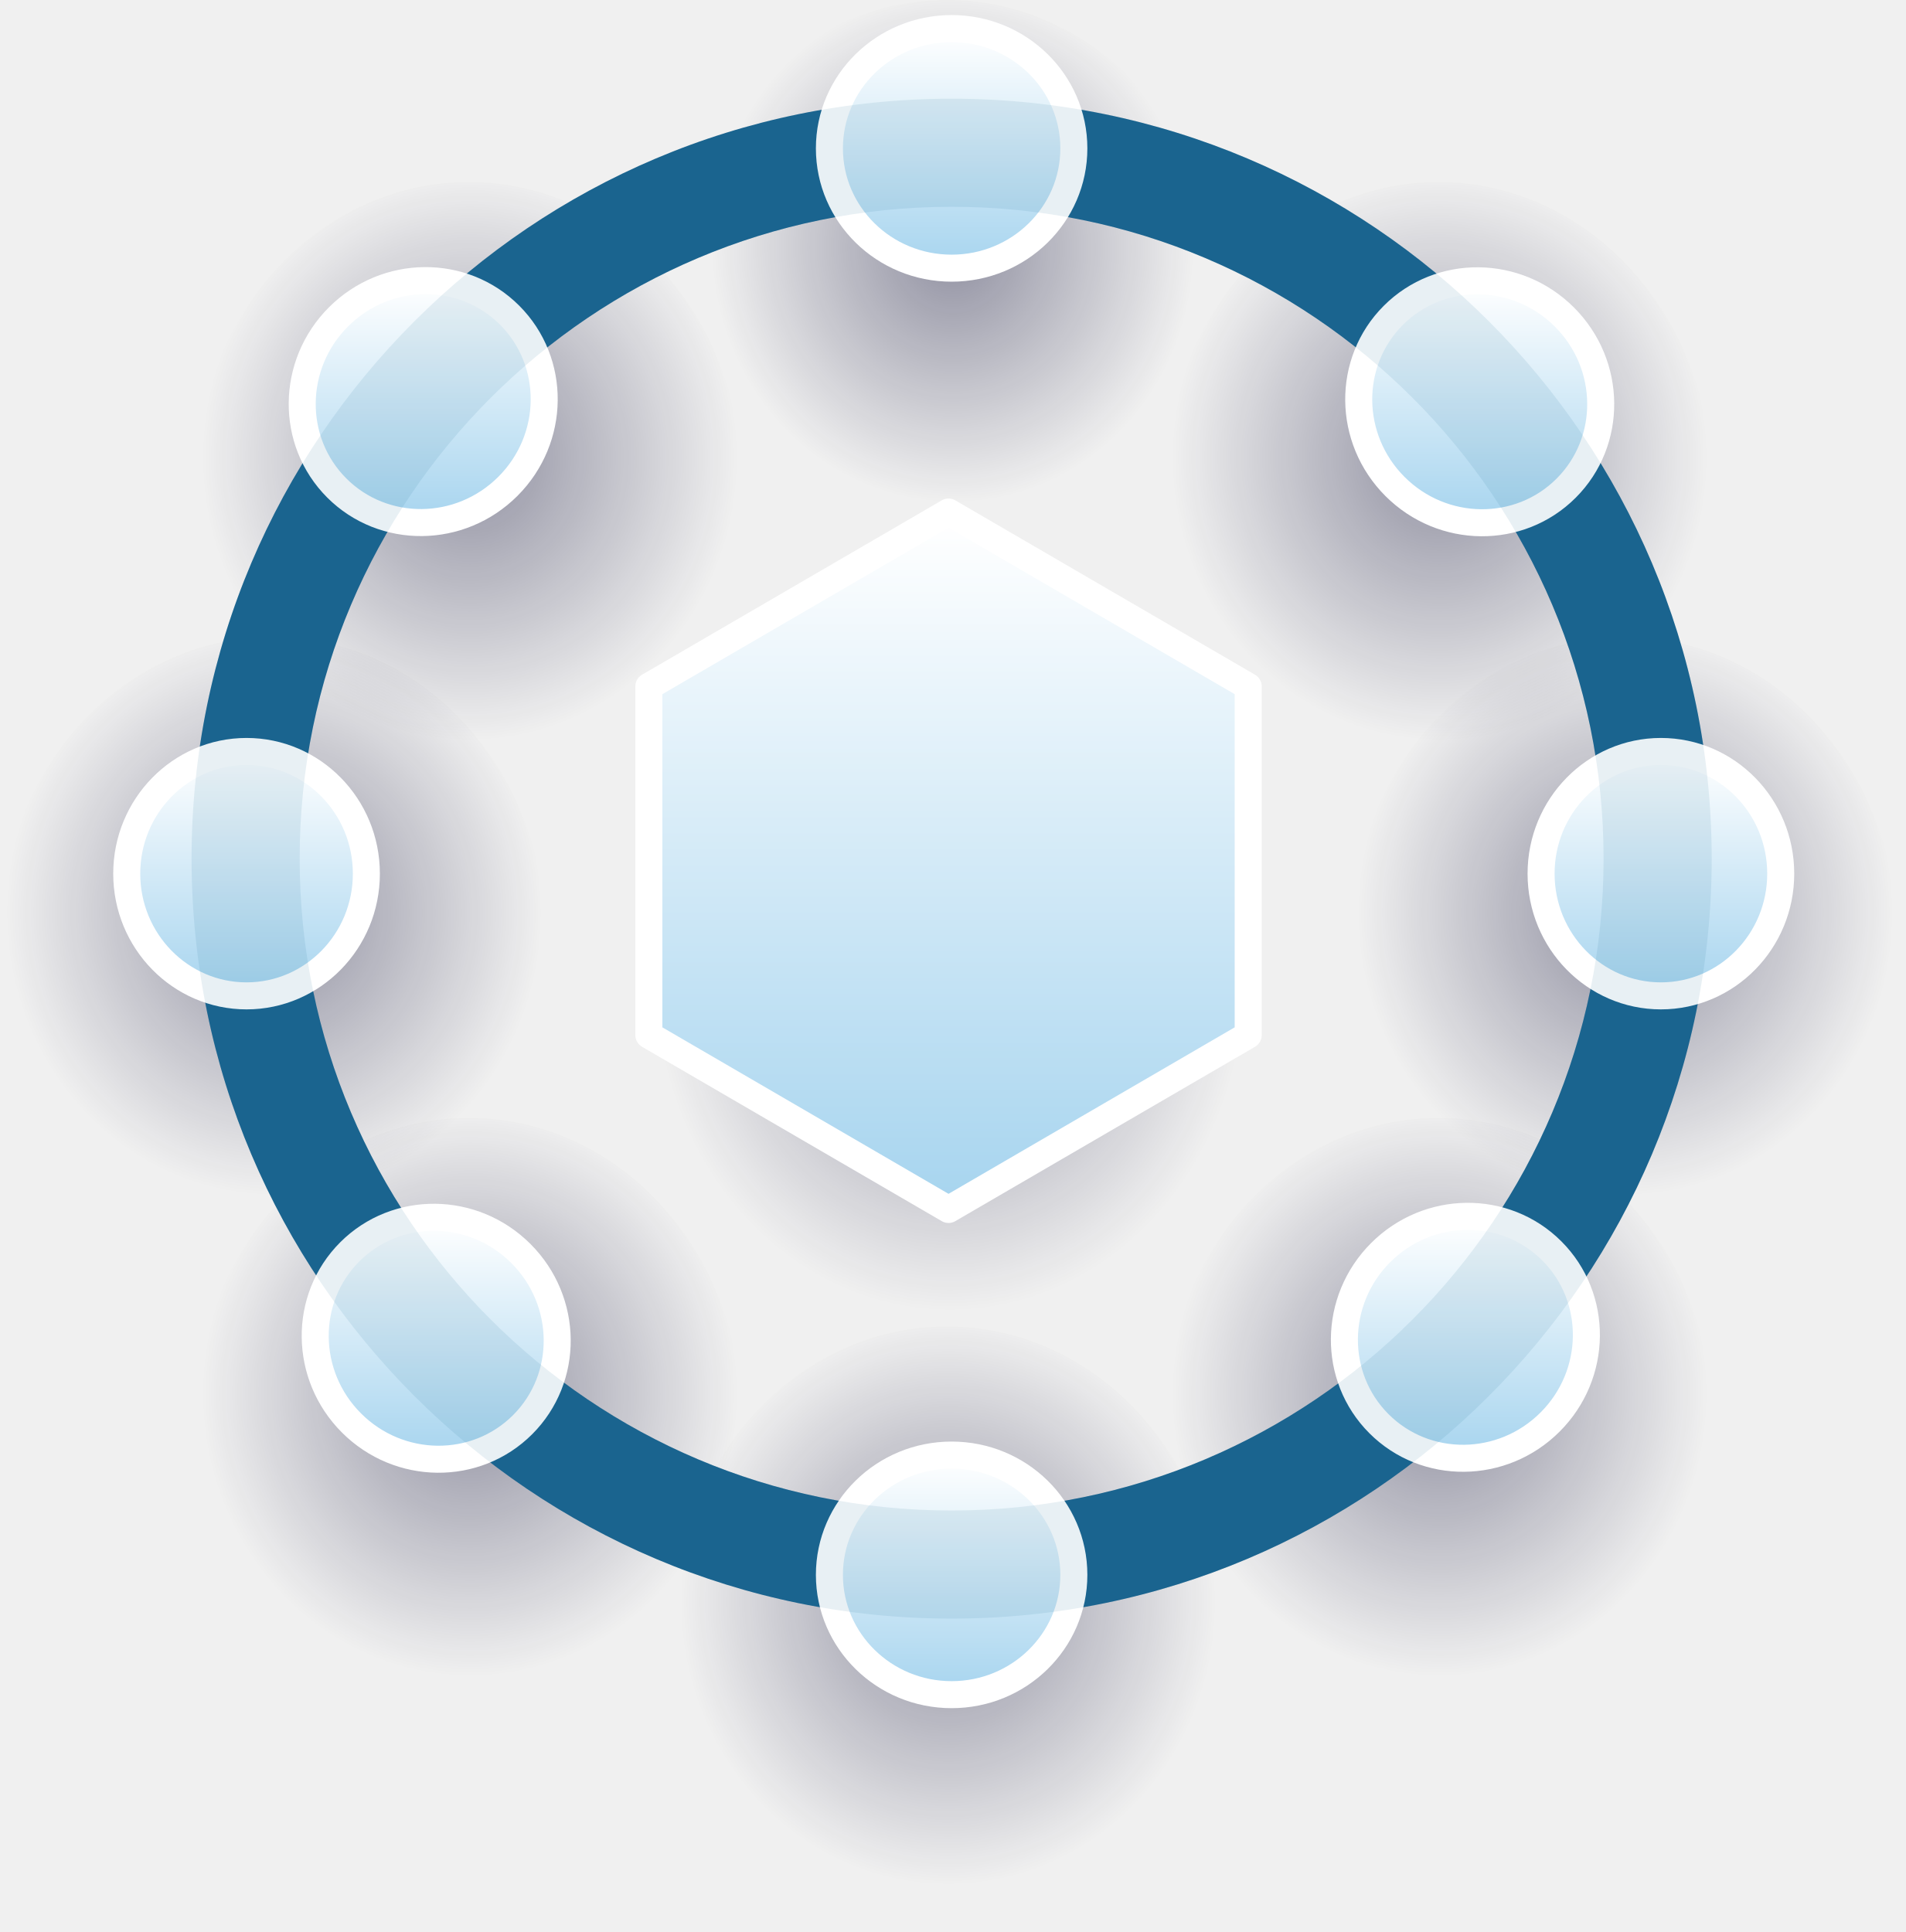
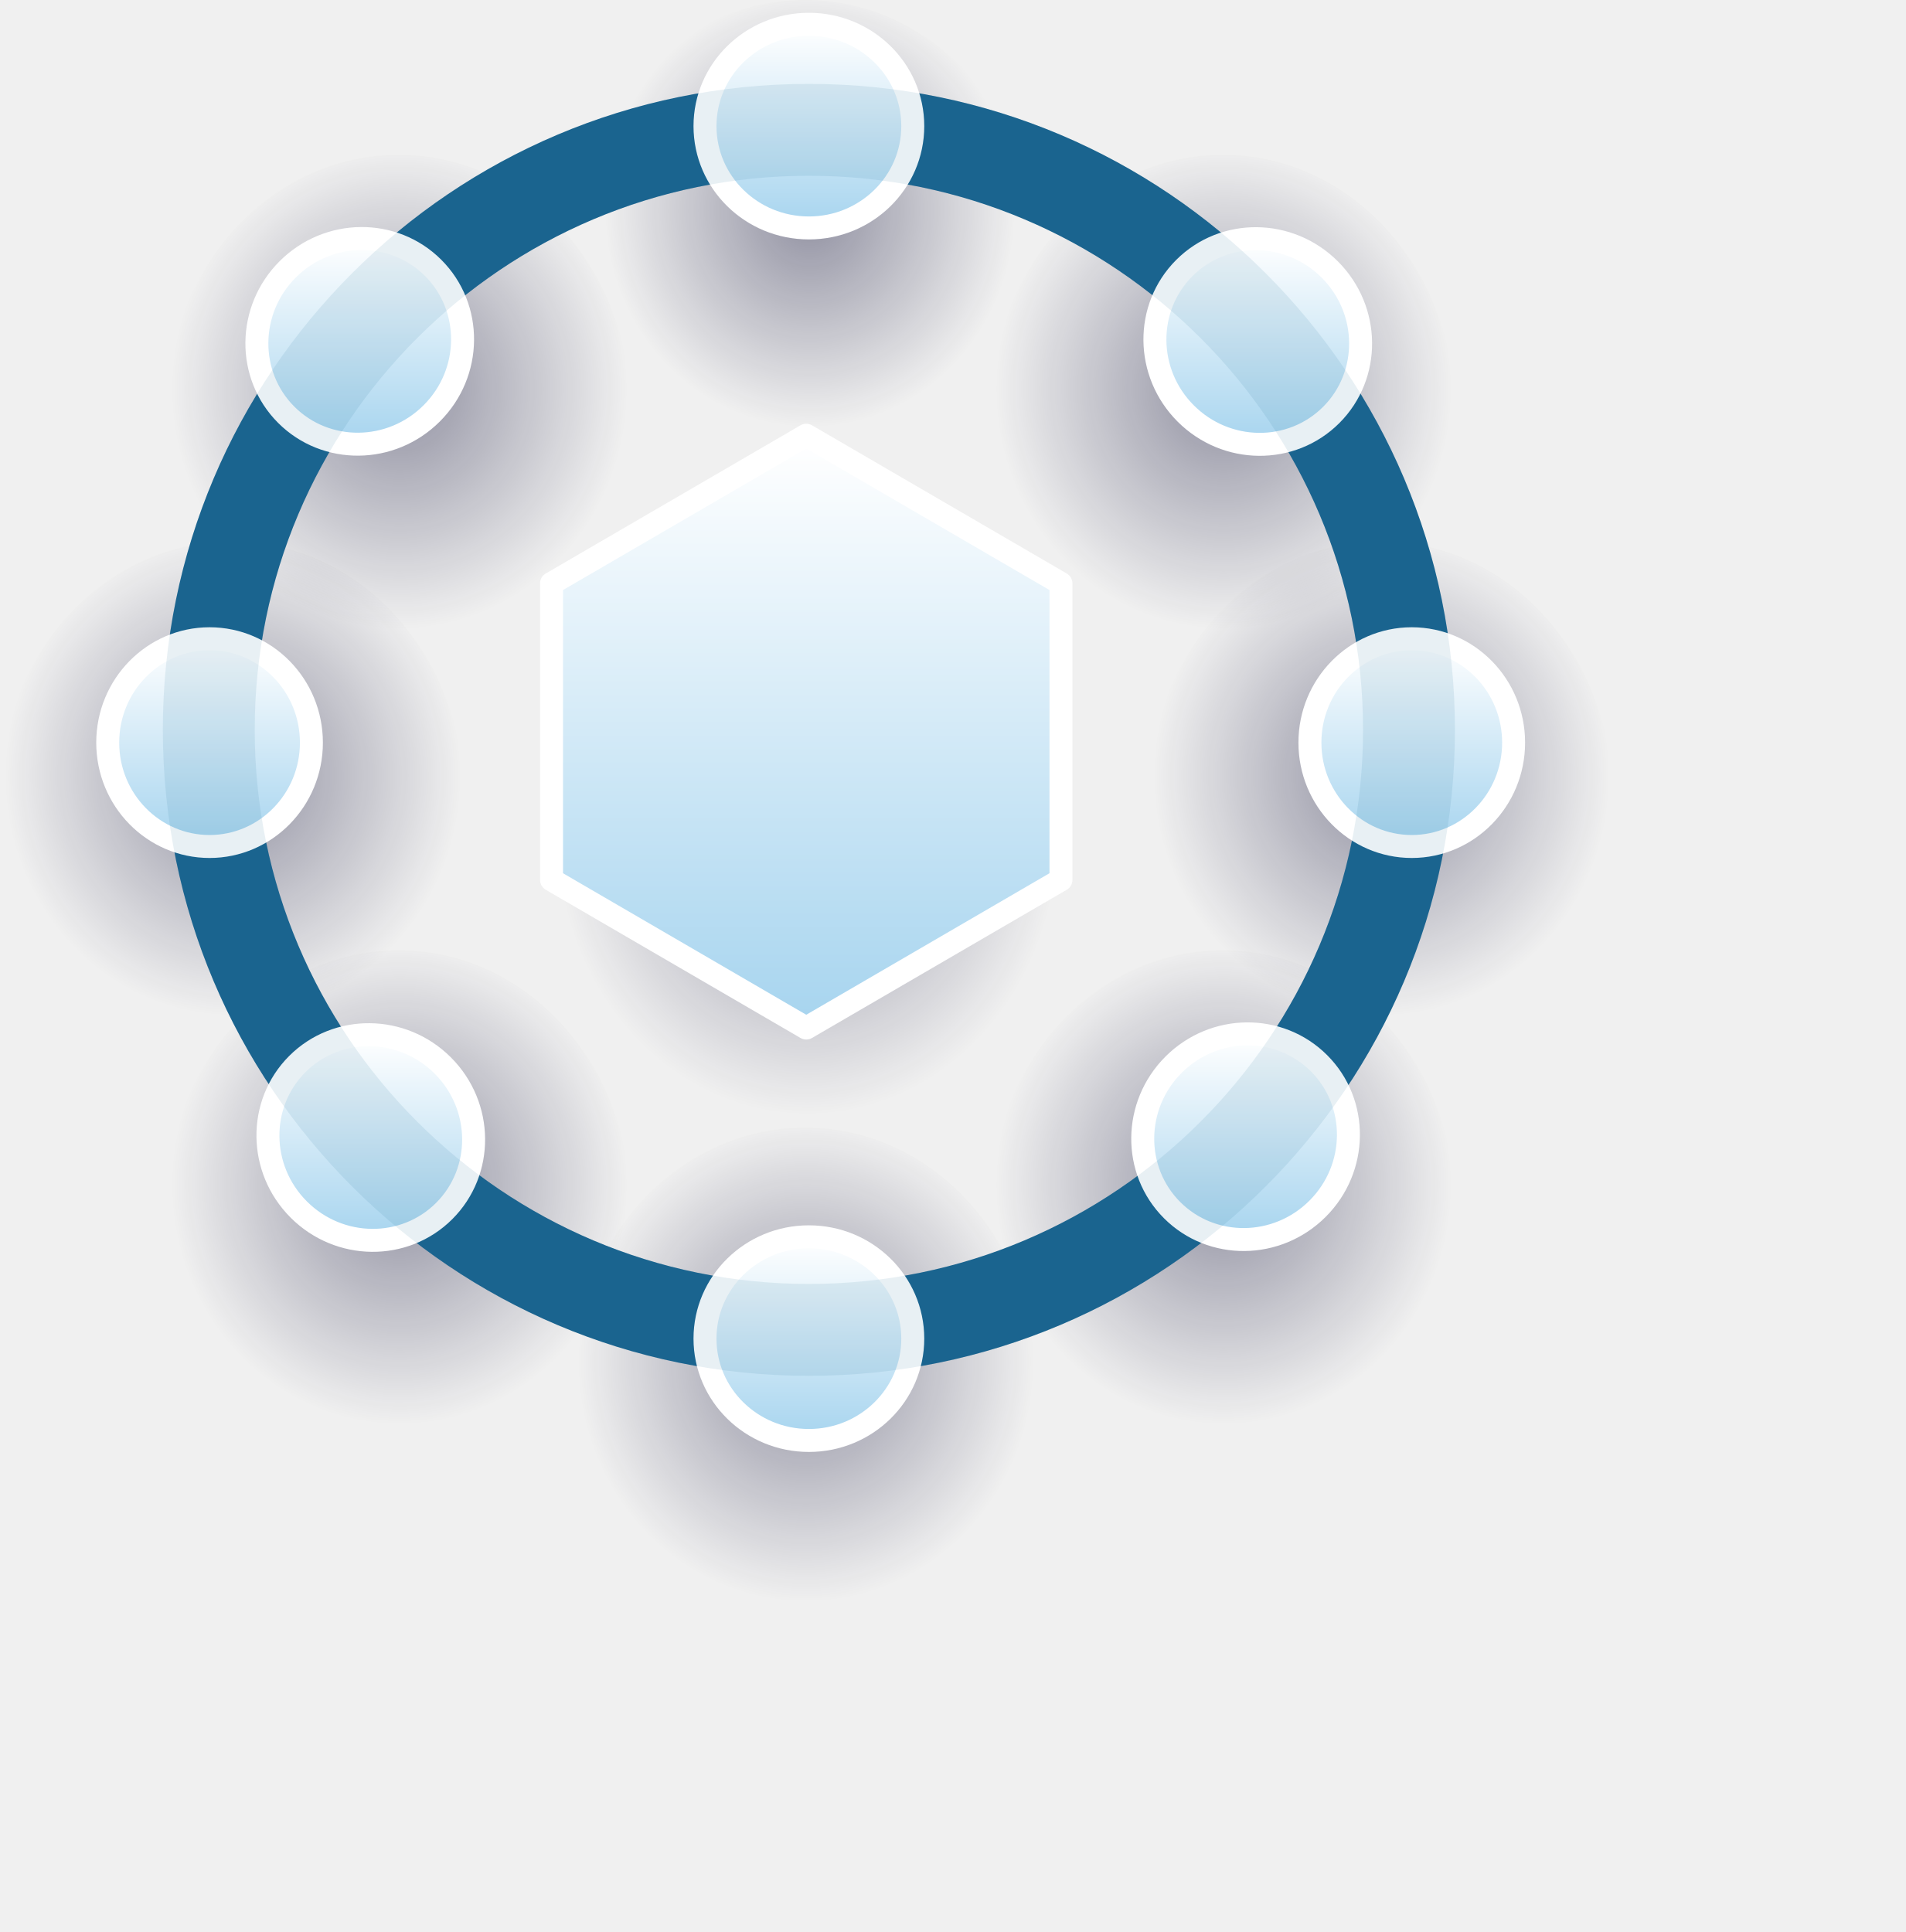
<svg xmlns="http://www.w3.org/2000/svg" viewBox="0 0 141 143" xml:space="preserve" style="fill-rule:evenodd;clip-rule:evenodd;stroke-linejoin:round;stroke-miterlimit:2">
  <g class="nodes">
    <ellipse cx="34.686" cy="104.874" rx="20.182" ry="22.129" style="fill:url(#_balancedRadial51);" />
    <ellipse cx="106.449" cy="104.874" rx="20.182" ry="22.129" style="fill:url(#_balancedRadial52);" />
    <ellipse cx="20.182" cy="69.274" rx="20.182" ry="22.129" style="fill:url(#_balancedRadial53);" />
    <ellipse cx="120.192" cy="69.274" rx="20.182" ry="22.129" style="fill:url(#_balancedRadial54);" />
    <ellipse cx="34.686" cy="35.604" rx="20.182" ry="22.129" style="fill:url(#_balancedRadial55);" />
    <ellipse cx="106.449" cy="35.604" rx="20.182" ry="22.129" style="fill:url(#_balancedRadial56);" />
    <ellipse cx="70.073" cy="120.313" rx="20.182" ry="22.129" style="fill:url(#_balancedRadial57);" />
    <ellipse cx="70.073" cy="22.129" rx="20.182" ry="22.129" style="fill:url(#_balancedRadial58);" />
  </g>
  <path d="M70.197,48.9l22.177,12.905l0,25.81l-22.177,12.905l-22.178,-12.905l-0,-25.81l22.178,-12.905Z" style="fill:url(#_balancedRadial59);" />
  <path d="M70.197,37.9l22.177,12.905l0,25.81l-22.177,12.905l-22.178,-12.905l-0,-25.81l22.178,-12.905Z" style="fill:url(#_balancedLinear510);stroke:white;stroke-width:2px;" />
  <path d="M70.426,7.306c31.044,0 56.249,25.204 56.249,56.249c0,31.044 -25.205,56.249 -56.249,56.249c-31.045,0 -56.249,-25.205 -56.249,-56.249c0,-31.045 25.204,-56.249 56.249,-56.249Zm-0,8c-26.63,0 -48.249,21.619 -48.249,48.249c-0,26.629 21.619,48.249 48.249,48.249c26.629,0 48.249,-21.62 48.249,-48.249c0,-26.63 -21.62,-48.249 -48.249,-48.249Z" style="fill:#1B648F" />
  <g class="nodes">
    <ellipse cx="70.426" cy="116.566" rx="9.045" ry="8.867" style="fill:url(#_balancedLinear511);stroke:white;stroke-width:2px;" />
    <ellipse cx="70.426" cy="10.982" rx="9.045" ry="8.867" style="fill:url(#_balancedLinear512);stroke:white;stroke-width:2px;" />
    <path d="M114.049,64.666c0,-4.992 3.973,-9.045 8.867,-9.045c4.894,0 8.868,4.053 8.868,9.045c0,4.992 -3.974,9.045 -8.868,9.045c-4.894,0 -8.867,-4.053 -8.867,-9.045Z" style="fill:url(#_balancedLinear513);stroke:white;stroke-width:2px;" />
    <path d="M9.379,64.666c0,-4.992 3.973,-9.045 8.867,-9.045c4.894,0 8.867,4.053 8.867,9.045c0,4.992 -3.973,9.045 -8.867,9.045c-4.894,0 -8.867,-4.053 -8.867,-9.045Z" style="fill:url(#_balancedLinear514);stroke:white;stroke-width:2px;" />
    <path d="M102.177,92.713c3.53,-3.53 9.206,-3.587 12.666,-0.126c3.461,3.46 3.404,9.136 -0.125,12.666c-3.53,3.53 -9.206,3.586 -12.666,0.125c-3.461,-3.46 -3.404,-9.136 0.125,-12.665Z" style="fill:url(#_balancedLinear515);stroke:white;stroke-width:2px;" />
    <path d="M25.05,23.454c3.53,-3.53 9.205,-3.586 12.666,-0.125c3.46,3.46 3.404,9.135 -0.126,12.665c-3.53,3.53 -9.205,3.587 -12.666,0.126c-3.46,-3.461 -3.404,-9.136 0.126,-12.666Z" style="fill:url(#_balancedLinear516);stroke:white;stroke-width:2px;" />
    <path d="M38.552,92.783c3.53,3.53 3.586,9.205 0.126,12.666c-3.461,3.46 -9.136,3.404 -12.666,-0.126c-3.53,-3.53 -3.586,-9.205 -0.126,-12.666c3.461,-3.46 9.136,-3.404 12.666,0.126Z" style="fill:url(#_balancedLinear517);stroke:white;stroke-width:2px;" />
    <path d="M115.778,23.468c3.53,3.529 3.586,9.205 0.126,12.665c-3.461,3.461 -9.136,3.405 -12.666,-0.125c-3.53,-3.53 -3.586,-9.206 -0.125,-12.666c3.46,-3.461 9.135,-3.404 12.665,0.126Z" style="fill:url(#_balancedLinear518);stroke:white;stroke-width:2px;" />
  </g>
  <path d="M70.426,7.306c31.044,0 56.249,25.204 56.249,56.249c0,31.044 -25.205,56.249 -56.249,56.249c-31.045,0 -56.249,-25.205 -56.249,-56.249c0,-31.045 25.204,-56.249 56.249,-56.249Zm-0,8c-26.63,0 -48.249,21.619 -48.249,48.249c-0,26.629 21.619,48.249 48.249,48.249c26.629,0 48.249,-21.62 48.249,-48.249c0,-26.63 -21.62,-48.249 -48.249,-48.249Z" style="fill:#1B648F;fill-opacity:0.1;" />
  <defs>
    <radialGradient id="_balancedRadial51" cx="0" cy="0" r="1" gradientUnits="userSpaceOnUse" gradientTransform="matrix(-19.8235,0,0,-20.9371,34.78,103.151)">
      <stop offset="0" style="stop-color:#01002A;stop-opacity:0.4" />
      <stop offset="1" style="stop-color:#01002A;stop-opacity:0" />
    </radialGradient>
    <radialGradient id="_balancedRadial52" cx="0" cy="0" r="1" gradientUnits="userSpaceOnUse" gradientTransform="matrix(-19.8235,0,0,-20.9371,106.543,103.151)">
      <stop offset="0" style="stop-color:#01002A;stop-opacity:0.4" />
      <stop offset="1" style="stop-color:#01002A;stop-opacity:0" />
    </radialGradient>
    <radialGradient id="_balancedRadial53" cx="0" cy="0" r="1" gradientUnits="userSpaceOnUse" gradientTransform="matrix(-19.8235,0,0,-20.9371,20.276,67.5506)">
      <stop offset="0" style="stop-color:#01002A;stop-opacity:0.4" />
      <stop offset="1" style="stop-color:#01002A;stop-opacity:0" />
    </radialGradient>
    <radialGradient id="_balancedRadial54" cx="0" cy="0" r="1" gradientUnits="userSpaceOnUse" gradientTransform="matrix(-19.8235,0,0,-20.9371,120.286,67.5506)">
      <stop offset="0" style="stop-color:#01002A;stop-opacity:0.4" />
      <stop offset="1" style="stop-color:#01002A;stop-opacity:0" />
    </radialGradient>
    <radialGradient id="_balancedRadial55" cx="0" cy="0" r="1" gradientUnits="userSpaceOnUse" gradientTransform="matrix(-19.8235,0,0,-20.9371,34.78,33.8806)">
      <stop offset="0" style="stop-color:#01002A;stop-opacity:0.4" />
      <stop offset="1" style="stop-color:#01002A;stop-opacity:0" />
    </radialGradient>
    <radialGradient id="_balancedRadial56" cx="0" cy="0" r="1" gradientUnits="userSpaceOnUse" gradientTransform="matrix(-19.8235,0,0,-20.9371,106.543,33.8806)">
      <stop offset="0" style="stop-color:#01002A;stop-opacity:0.4" />
      <stop offset="1" style="stop-color:#01002A;stop-opacity:0" />
    </radialGradient>
    <radialGradient id="_balancedRadial57" cx="0" cy="0" r="1" gradientUnits="userSpaceOnUse" gradientTransform="matrix(-19.8235,0,0,-20.9371,70.167,118.59)">
      <stop offset="0" style="stop-color:#01002A;stop-opacity:0.4" />
      <stop offset="1" style="stop-color:#01002A;stop-opacity:0" />
    </radialGradient>
    <radialGradient id="_balancedRadial58" cx="0" cy="0" r="1" gradientUnits="userSpaceOnUse" gradientTransform="matrix(-17.8625,0.304287,-0.32138,-18.866,70.511,18.3604)">
      <stop offset="0" style="stop-color:#01002A;stop-opacity:0.4" />
      <stop offset="1" style="stop-color:#01002A;stop-opacity:0" />
    </radialGradient>
    <radialGradient id="_balancedRadial59" cx="0" cy="0" r="1" gradientUnits="userSpaceOnUse" gradientTransform="matrix(-21.7836,0,0,-24.4198,70.2998,72.7)">
      <stop offset="0" style="stop-color:#01002A;stop-opacity:0.4" />
      <stop offset="1" style="stop-color:#01002A;stop-opacity:0" />
    </radialGradient>
    <linearGradient id="_balancedLinear510" x1="0" y1="0" x2="1" y2="0" gradientUnits="userSpaceOnUse" gradientTransform="matrix(-1.6438e-14,49.9674,-42.935,-1.91304e-14,72.8694,38.4726)">
      <stop offset="0" style="stop-color:white;stop-opacity:1" />
      <stop offset="1" style="stop-color:#A8D5EF;stop-opacity:1" />
    </linearGradient>
    <linearGradient id="_balancedLinear511" x1="0" y1="0" x2="1" y2="0" gradientUnits="userSpaceOnUse" gradientTransform="matrix(-6.70415e-15,17.1663,-17.5109,-6.57222e-15,71.5161,107.896)">
      <stop offset="0" style="stop-color:white;stop-opacity:1" />
      <stop offset="1" style="stop-color:#A8D5EF;stop-opacity:1" />
    </linearGradient>
    <linearGradient id="_balancedLinear512" x1="0" y1="0" x2="1" y2="0" gradientUnits="userSpaceOnUse" gradientTransform="matrix(-6.70415e-15,17.1663,-17.5109,-6.57222e-15,71.5161,2.31173)">
      <stop offset="0" style="stop-color:white;stop-opacity:1" />
      <stop offset="1" style="stop-color:#A8D5EF;stop-opacity:1" />
    </linearGradient>
    <linearGradient id="_balancedLinear513" x1="0" y1="0" x2="1" y2="0" gradientUnits="userSpaceOnUse" gradientTransform="matrix(-6.57259e-15,17.5109,-17.1672,-6.70415e-15,123.985,55.8217)">
      <stop offset="0" style="stop-color:white;stop-opacity:1" />
      <stop offset="1" style="stop-color:#A8D5EF;stop-opacity:1" />
    </linearGradient>
    <linearGradient id="_balancedLinear514" x1="0" y1="0" x2="1" y2="0" gradientUnits="userSpaceOnUse" gradientTransform="matrix(-6.57222e-15,17.5109,-17.1663,-6.70415e-15,19.3147,55.8217)">
      <stop offset="0" style="stop-color:white;stop-opacity:1" />
      <stop offset="1" style="stop-color:#A8D5EF;stop-opacity:1" />
    </linearGradient>
    <linearGradient id="_balancedLinear515" x1="0" y1="0" x2="1" y2="0" gradientUnits="userSpaceOnUse" gradientTransform="matrix(-6.63722e-15,17.3363,-17.336,-6.63731e-15,109.527,90.2266)">
      <stop offset="0" style="stop-color:white;stop-opacity:1" />
      <stop offset="1" style="stop-color:#A8D5EF;stop-opacity:1" />
    </linearGradient>
    <linearGradient id="_balancedLinear516" x1="0" y1="0" x2="1" y2="0" gradientUnits="userSpaceOnUse" gradientTransform="matrix(-6.63722e-15,17.3363,-17.336,-6.63731e-15,32.3992,20.9681)">
      <stop offset="0" style="stop-color:white;stop-opacity:1" />
      <stop offset="1" style="stop-color:#A8D5EF;stop-opacity:1" />
    </linearGradient>
    <linearGradient id="_balancedLinear517" x1="0" y1="0" x2="1" y2="0" gradientUnits="userSpaceOnUse" gradientTransform="matrix(-6.63722e-15,17.336,-17.336,-6.63722e-15,33.3612,90.297)">
      <stop offset="0" style="stop-color:white;stop-opacity:1" />
      <stop offset="1" style="stop-color:#A8D5EF;stop-opacity:1" />
    </linearGradient>
    <linearGradient id="_balancedLinear518" x1="0" y1="0" x2="1" y2="0" gradientUnits="userSpaceOnUse" gradientTransform="matrix(-6.63717e-15,17.3363,-17.3359,-6.63731e-15,110.587,20.9816)">
      <stop offset="0" style="stop-color:white;stop-opacity:1" />
      <stop offset="1" style="stop-color:#A8D5EF;stop-opacity:1" />
    </linearGradient>
  </defs>
  <style>
+         svg {
+             transform: scale(0.85);
+             transform-box: fill-box;
+             transform-origin: top;
+         }
        .nodes {
-         transform: rotate(0deg);
-         transform-origin: center;
-         transition: all 0.7s linear;
+             transform-origin: center;
+             transform: rotate(0deg);
+             transform-origin: center;
+             transition: all 0.7s linear;
        }
        svg:hover .nodes {
-         transform: rotate(-49deg);
-         transition: all 0.7s linear;
-         transform-origin: 50% 44.5%;
+             transform: rotate(-49deg);
+             transition: all 0.7s linear;
+             transform-origin: 50% 44.5%;
        }
    </style>
</svg>
